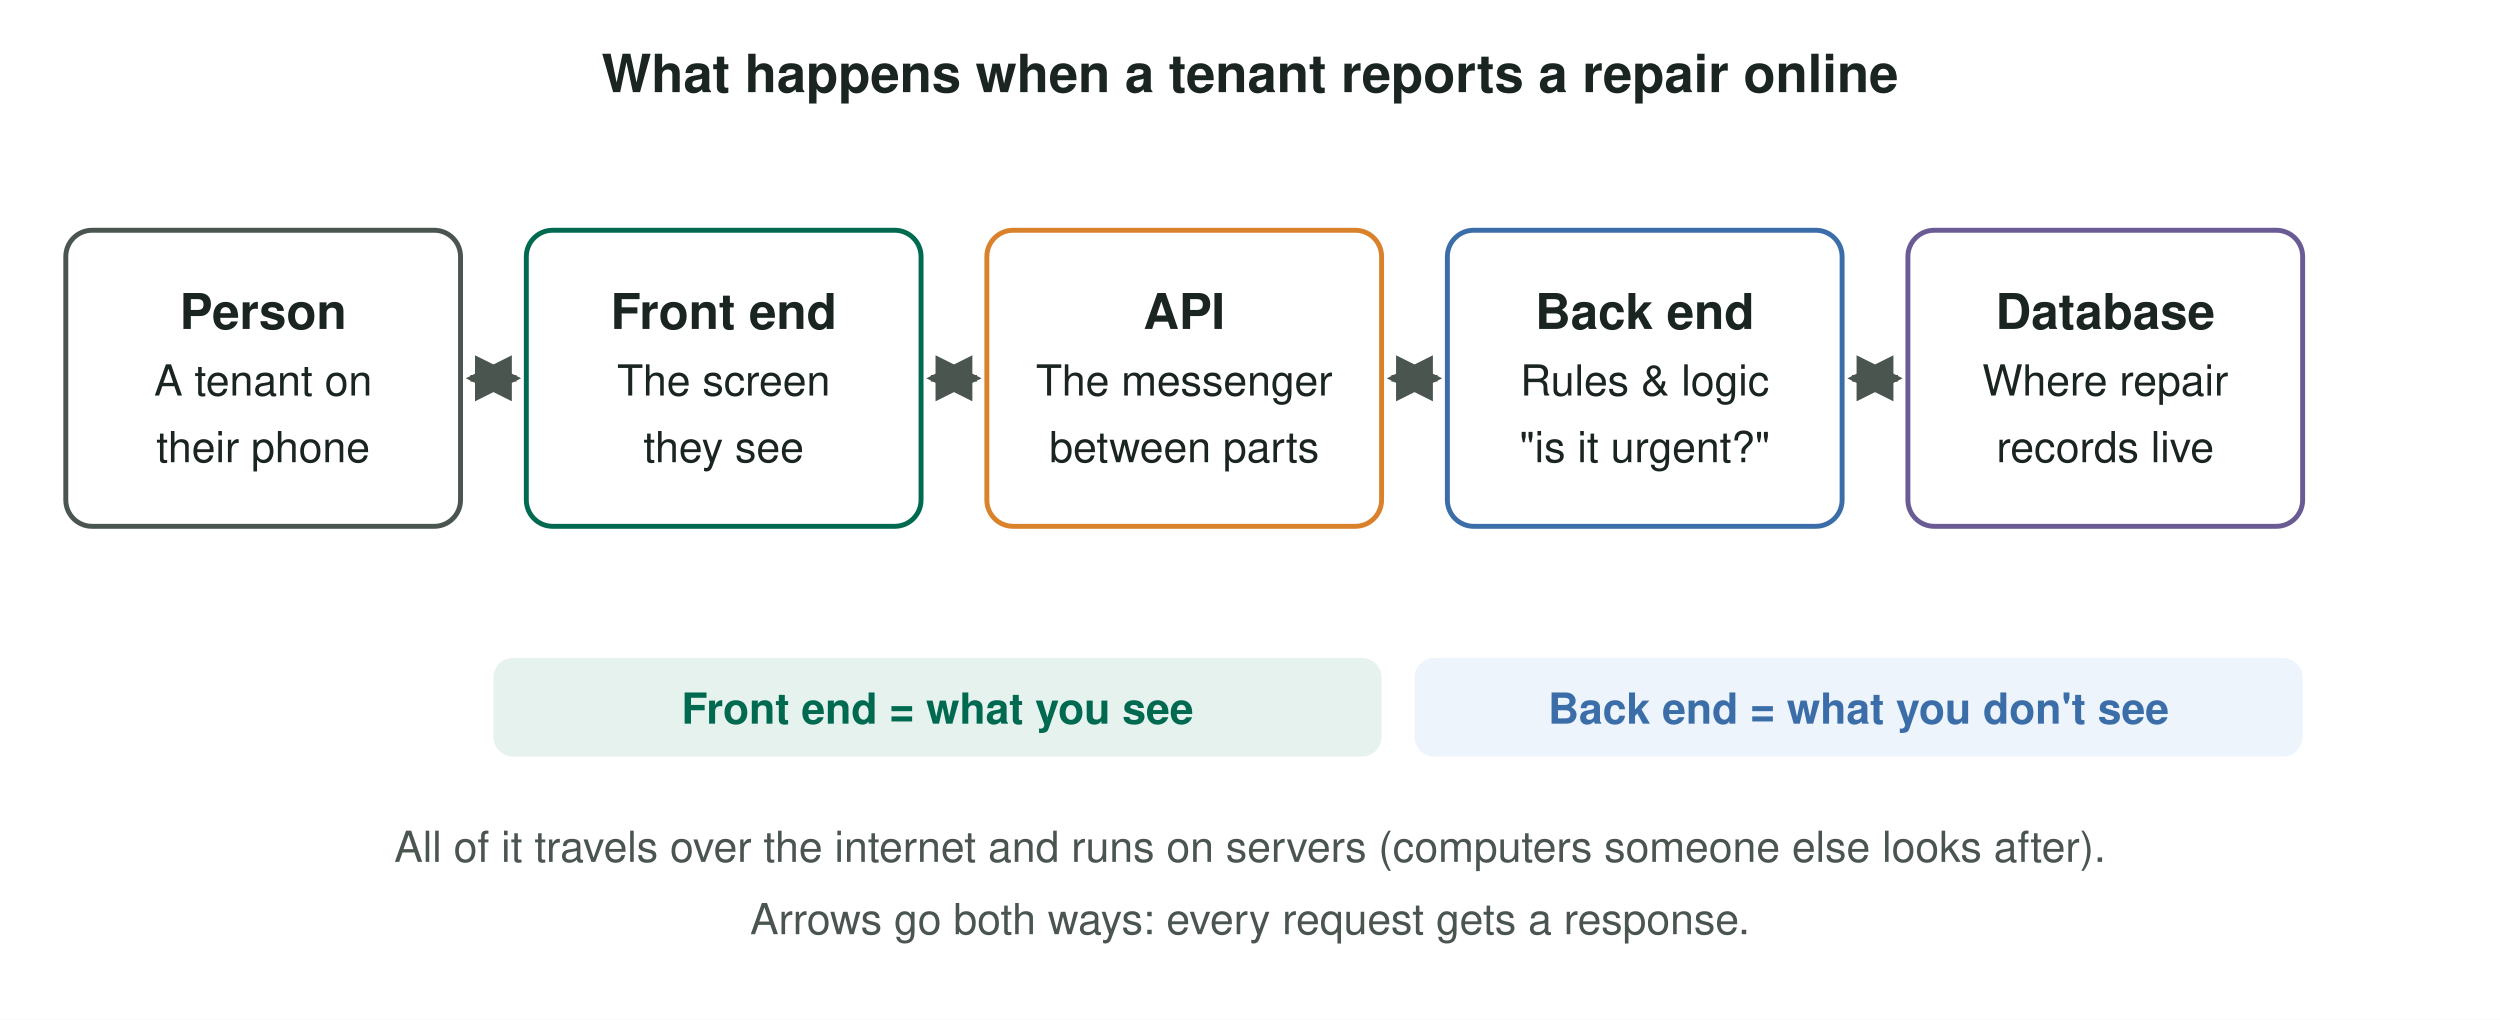
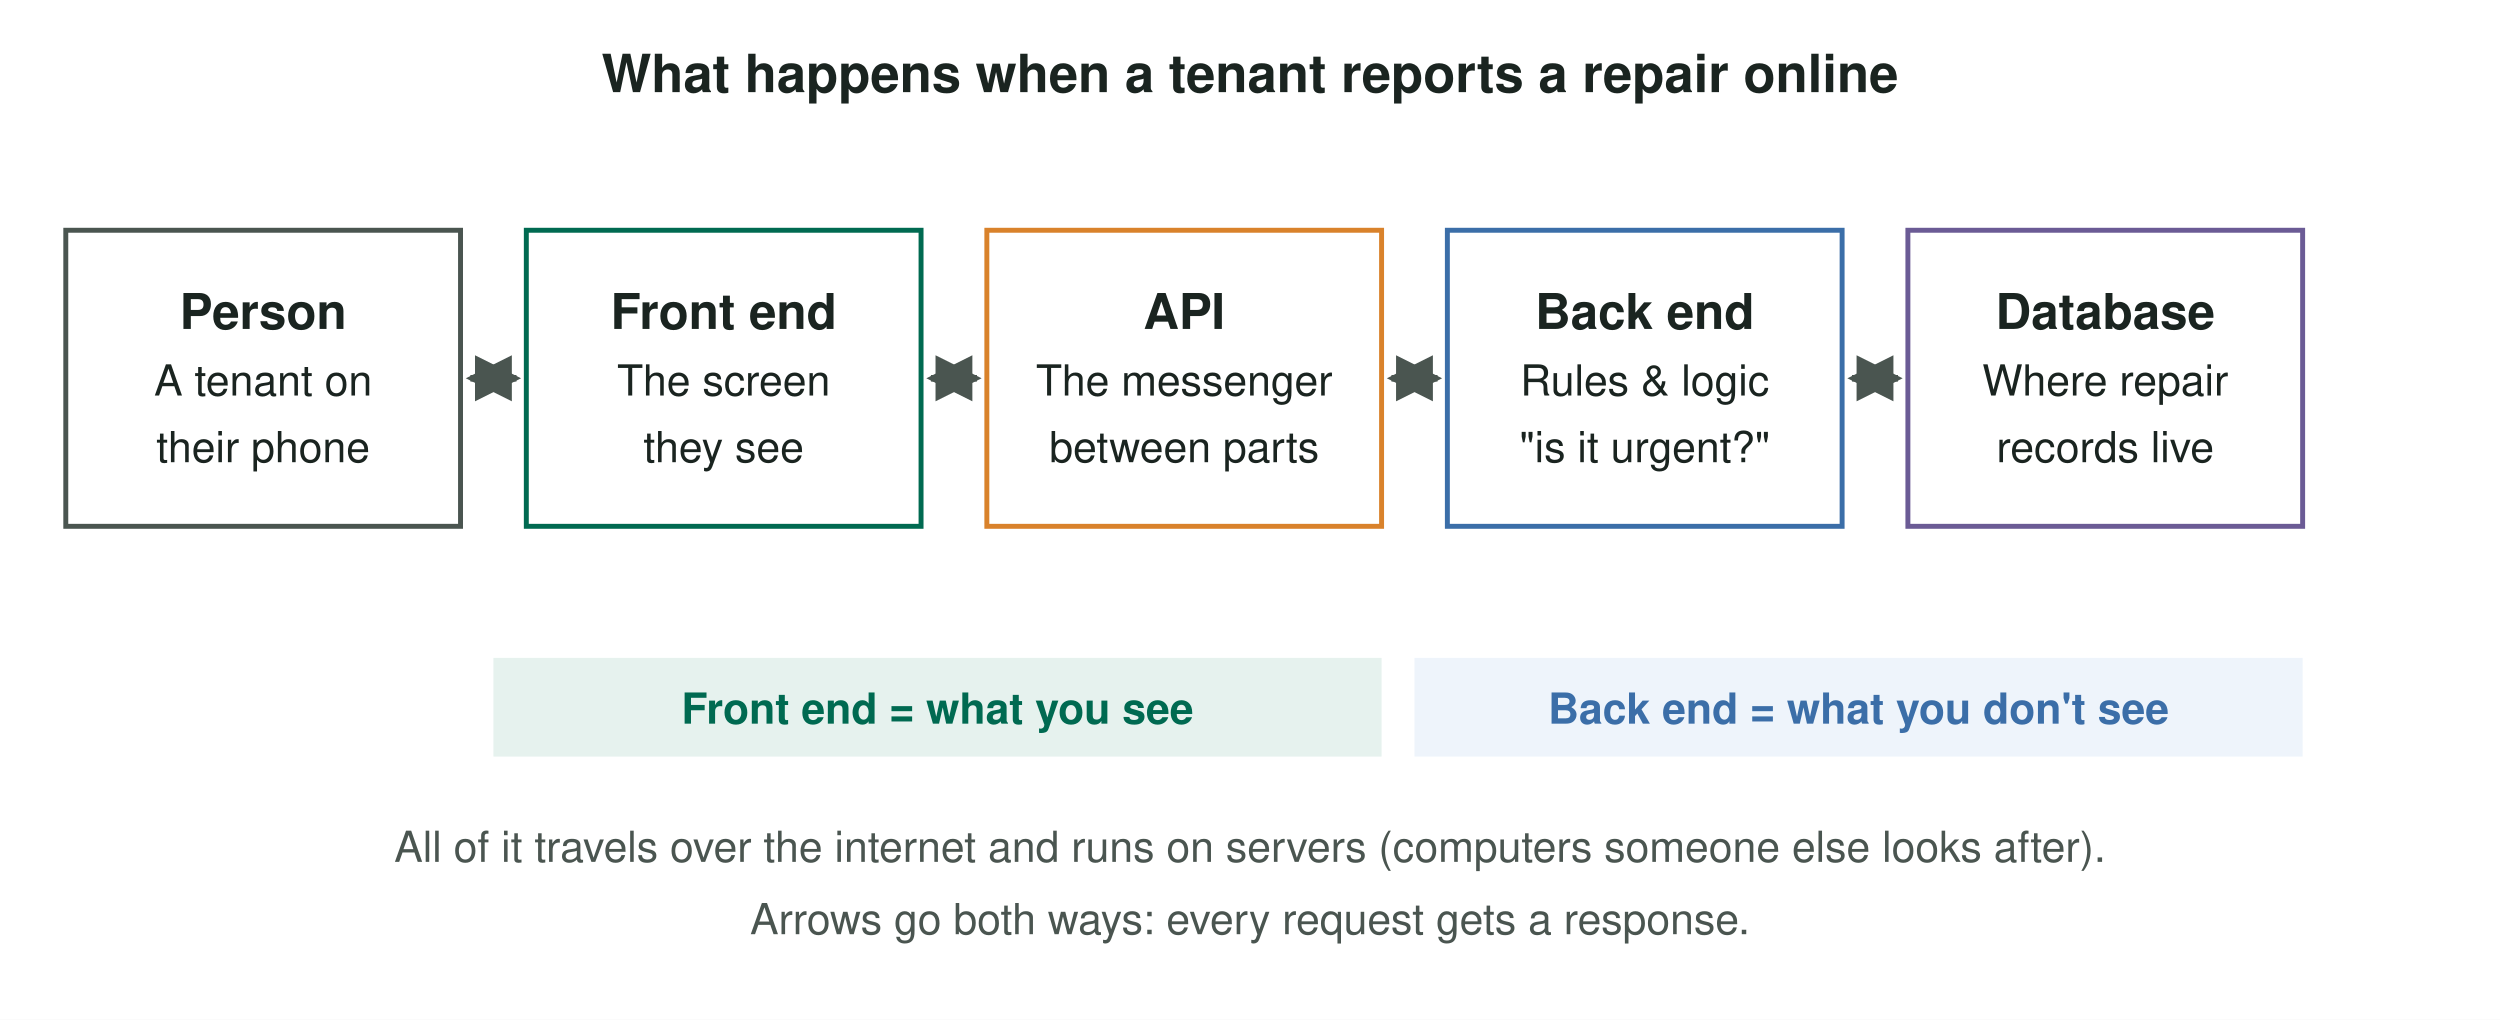
<svg xmlns="http://www.w3.org/2000/svg" viewBox="0 0 760 310" role="img" aria-label="Layers of a digital service: person, front end, API, back end, database" font-family="-apple-system,BlinkMacSystemFont,Segoe UI,Helvetica,Arial,sans-serif">
  <defs>
    <marker id="a" viewBox="0 0 10 10" refX="9" refY="5" markerWidth="7" markerHeight="7" orient="auto-start-reverse">
      <path d="M0 0L10 5L0 10z" fill="#4a5550" />
    </marker>
  </defs>
  <rect width="760" height="310" fill="#fff" />
  <text x="380" y="28" text-anchor="middle" font-size="16" font-weight="700" fill="#1a2420">What happens when a tenant reports a repair online</text>
-   <rect x="20" y="70" width="120" height="90" rx="8" fill="#fff" stroke="#4a5550" stroke-width="1.5" />
+   <rect x="20" y="70" width="120" height="90" rx="0" fill="#fff" stroke="#4a5550" stroke-width="1.5" />
  <text x="80.0" y="100.0" text-anchor="middle" font-size="15" font-weight="700" fill="#1a2420">Person</text>
  <text x="80.0" y="120.25" text-anchor="middle" font-size="13" font-weight="400" fill="#1a2420">A tenant on</text>
  <text x="80.0" y="140.5" text-anchor="middle" font-size="13" font-weight="400" fill="#1a2420">their phone</text>
  <line x1="143" y1="115" x2="157" y2="115" stroke="#4a5550" stroke-width="2" marker-end="url(#a)" marker-start="url(#a)" />
-   <rect x="160" y="70" width="120" height="90" rx="8" fill="#fff" stroke="#006A51" stroke-width="1.5" />
+   <rect x="160" y="70" width="120" height="90" rx="0" fill="#fff" stroke="#006A51" stroke-width="1.5" />
  <text x="220.0" y="100.0" text-anchor="middle" font-size="15" font-weight="700" fill="#1a2420">Front end</text>
  <text x="220.0" y="120.25" text-anchor="middle" font-size="13" font-weight="400" fill="#1a2420">The screen</text>
  <text x="220.0" y="140.5" text-anchor="middle" font-size="13" font-weight="400" fill="#1a2420">they see</text>
  <line x1="283" y1="115" x2="297" y2="115" stroke="#4a5550" stroke-width="2" marker-end="url(#a)" marker-start="url(#a)" />
-   <rect x="300" y="70" width="120" height="90" rx="8" fill="#fff" stroke="#d9822b" stroke-width="1.5" />
+   <rect x="300" y="70" width="120" height="90" rx="0" fill="#fff" stroke="#d9822b" stroke-width="1.5" />
  <text x="360.0" y="100.0" text-anchor="middle" font-size="15" font-weight="700" fill="#1a2420">API</text>
  <text x="360.0" y="120.25" text-anchor="middle" font-size="13" font-weight="400" fill="#1a2420">The messenger</text>
  <text x="360.0" y="140.5" text-anchor="middle" font-size="13" font-weight="400" fill="#1a2420">between parts</text>
  <line x1="423" y1="115" x2="437" y2="115" stroke="#4a5550" stroke-width="2" marker-end="url(#a)" marker-start="url(#a)" />
-   <rect x="440" y="70" width="120" height="90" rx="8" fill="#fff" stroke="#3b6ea8" stroke-width="1.5" />
+   <rect x="440" y="70" width="120" height="90" rx="0" fill="#fff" stroke="#3b6ea8" stroke-width="1.5" />
  <text x="500.0" y="100.0" text-anchor="middle" font-size="15" font-weight="700" fill="#1a2420">Back end</text>
  <text x="500.0" y="120.25" text-anchor="middle" font-size="13" font-weight="400" fill="#1a2420">Rules &amp; logic</text>
  <text x="500.0" y="140.5" text-anchor="middle" font-size="13" font-weight="400" fill="#1a2420">"is it urgent?"</text>
  <line x1="563" y1="115" x2="577" y2="115" stroke="#4a5550" stroke-width="2" marker-end="url(#a)" marker-start="url(#a)" />
-   <rect x="580" y="70" width="120" height="90" rx="8" fill="#fff" stroke="#6b5b95" stroke-width="1.5" />
+   <rect x="580" y="70" width="120" height="90" rx="0" fill="#fff" stroke="#6b5b95" stroke-width="1.5" />
  <text x="640.0" y="100.0" text-anchor="middle" font-size="15" font-weight="700" fill="#1a2420">Database</text>
  <text x="640.0" y="120.25" text-anchor="middle" font-size="13" font-weight="400" fill="#1a2420">Where repair</text>
  <text x="640.0" y="140.5" text-anchor="middle" font-size="13" font-weight="400" fill="#1a2420">records live</text>
-   <rect x="150" y="200" width="270" height="30" rx="6" fill="#e6f2ee" />
+   <rect x="150" y="200" width="270" height="30" rx="0" fill="#e6f2ee" />
  <text x="285" y="220" text-anchor="middle" font-size="13" font-weight="700" fill="#006A51">Front end = what you see</text>
-   <rect x="430" y="200" width="270" height="30" rx="6" fill="#eef4fb" />
+   <rect x="430" y="200" width="270" height="30" rx="0" fill="#eef4fb" />
  <text x="565" y="220" text-anchor="middle" font-size="13" font-weight="700" fill="#3b6ea8">Back end = what you don't see</text>
  <text x="380" y="262" text-anchor="middle" font-size="13" font-weight="400" fill="#4a5550">All of it travels over the internet and runs on servers (computers someone else looks after).</text>
  <text x="380" y="284" text-anchor="middle" font-size="13" font-weight="400" fill="#4a5550">Arrows go both ways: every request gets a response.</text>
</svg>
